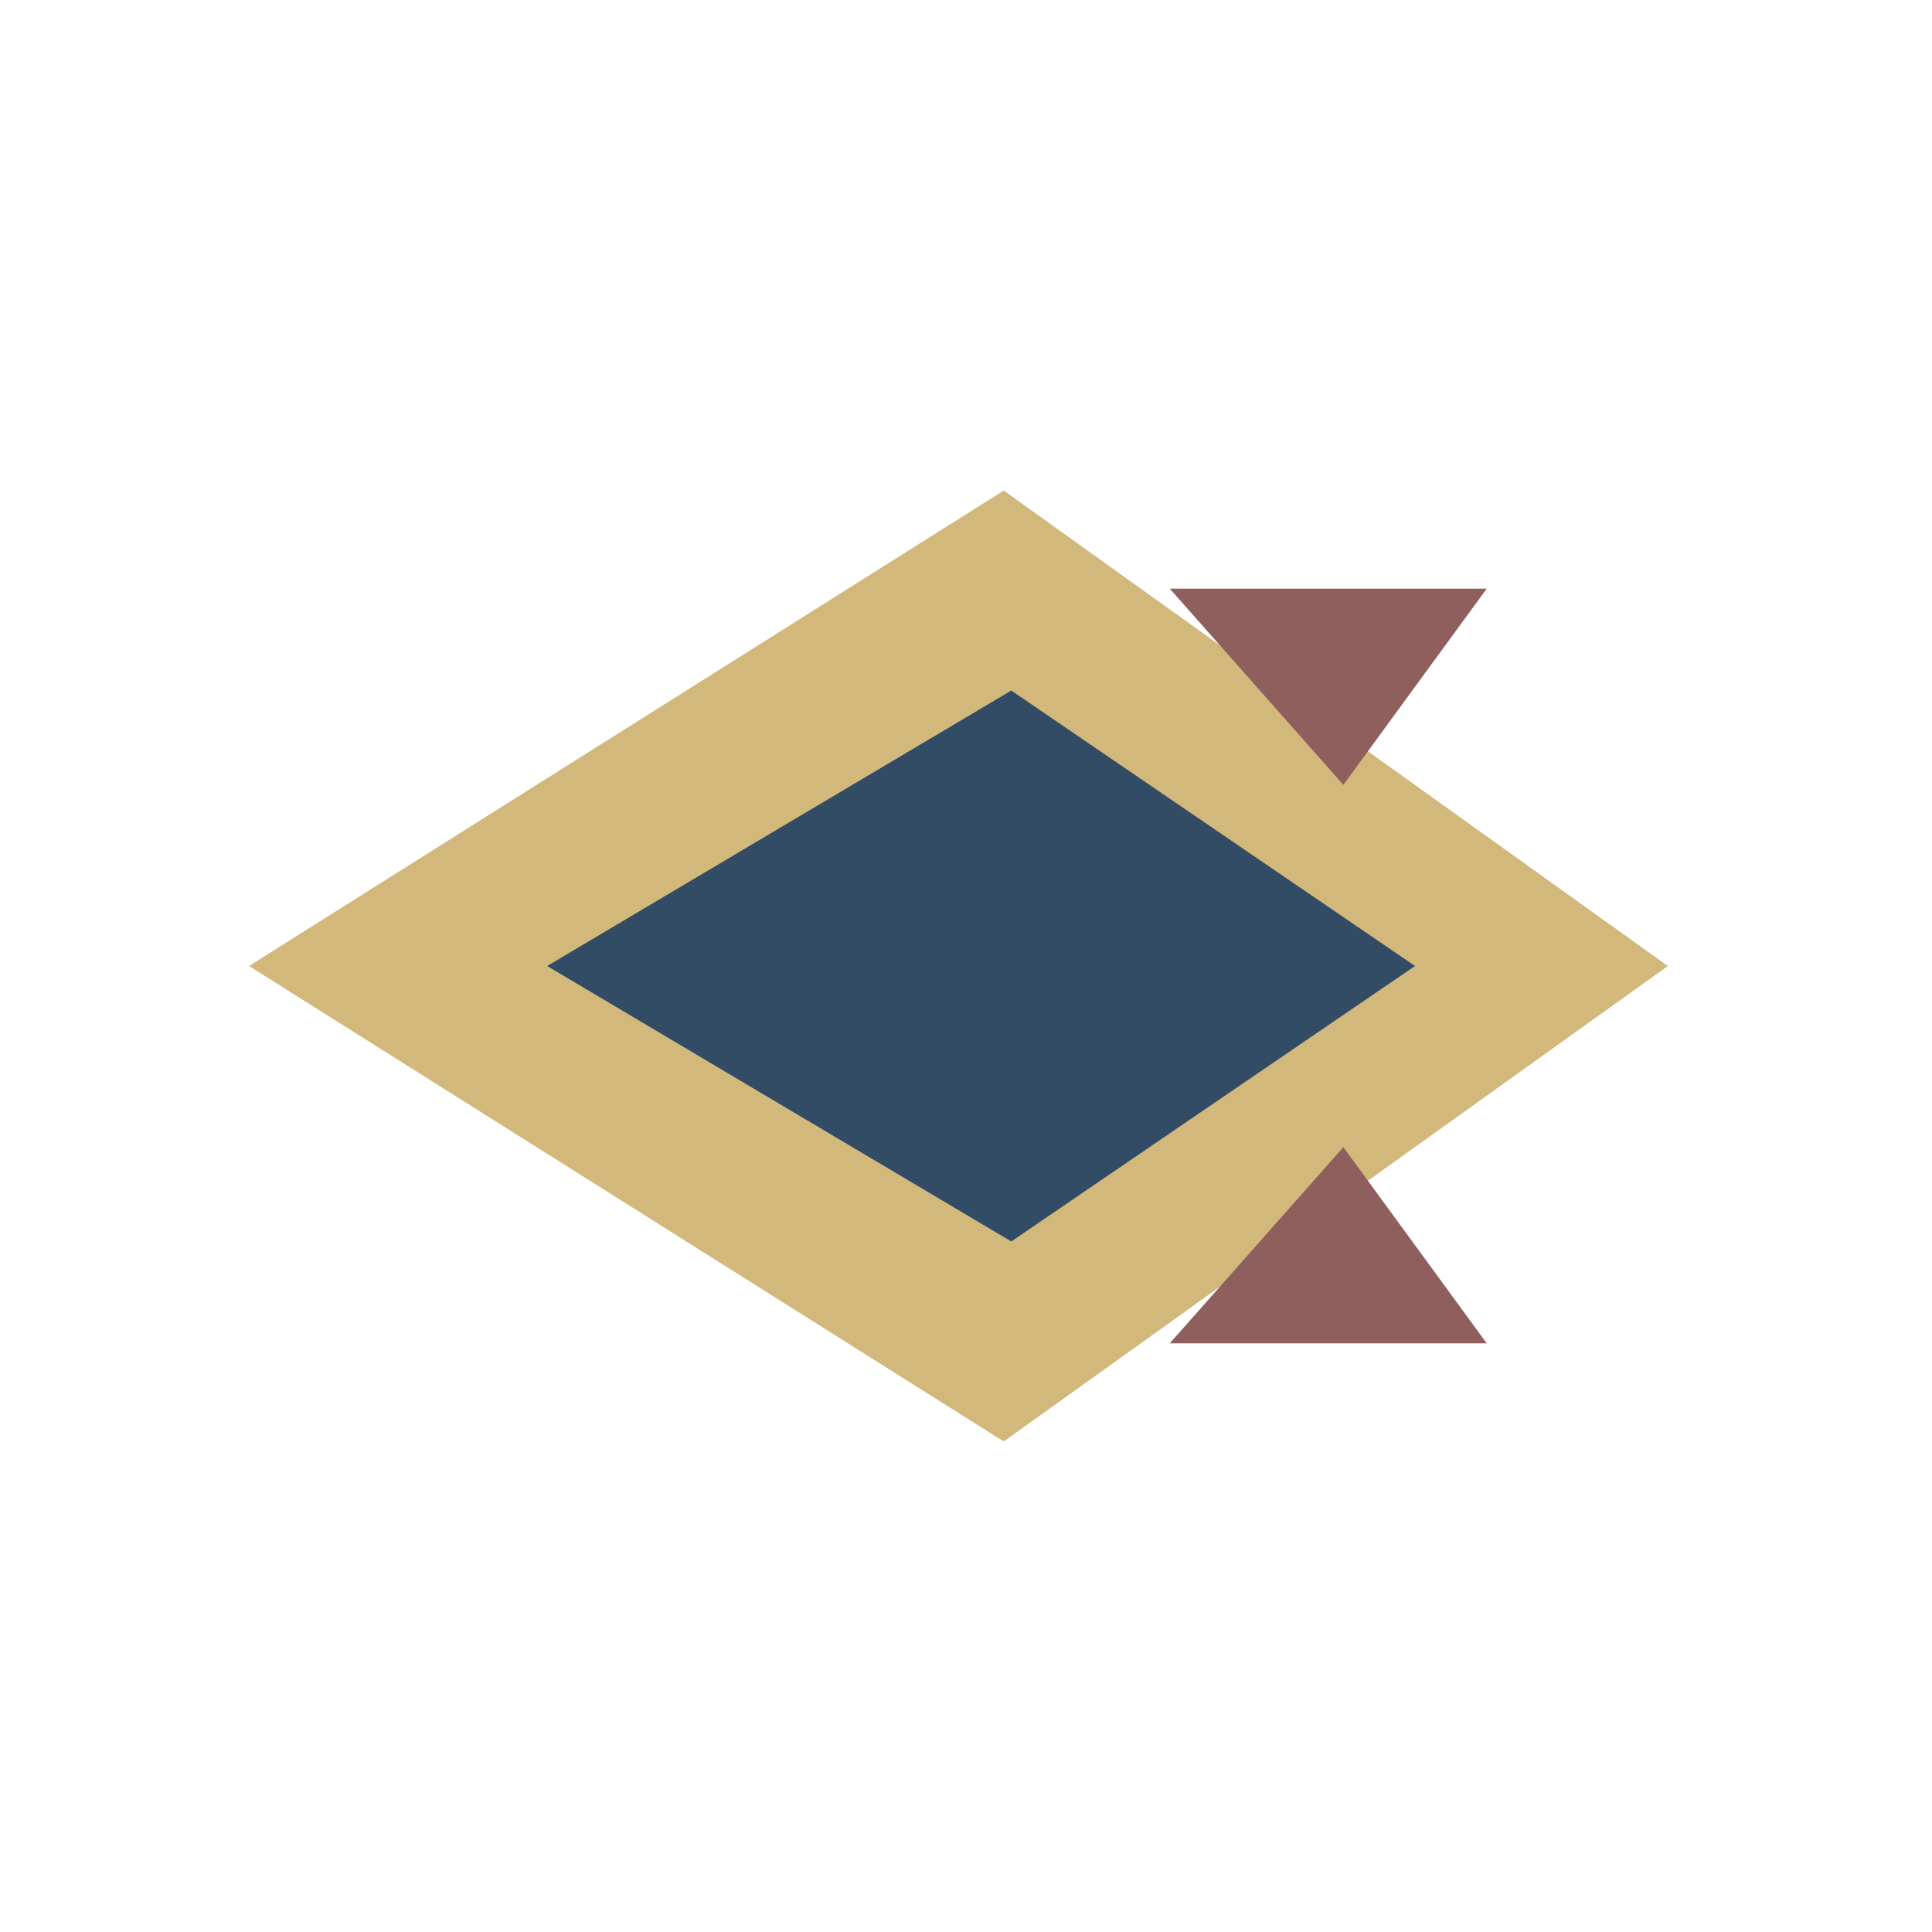
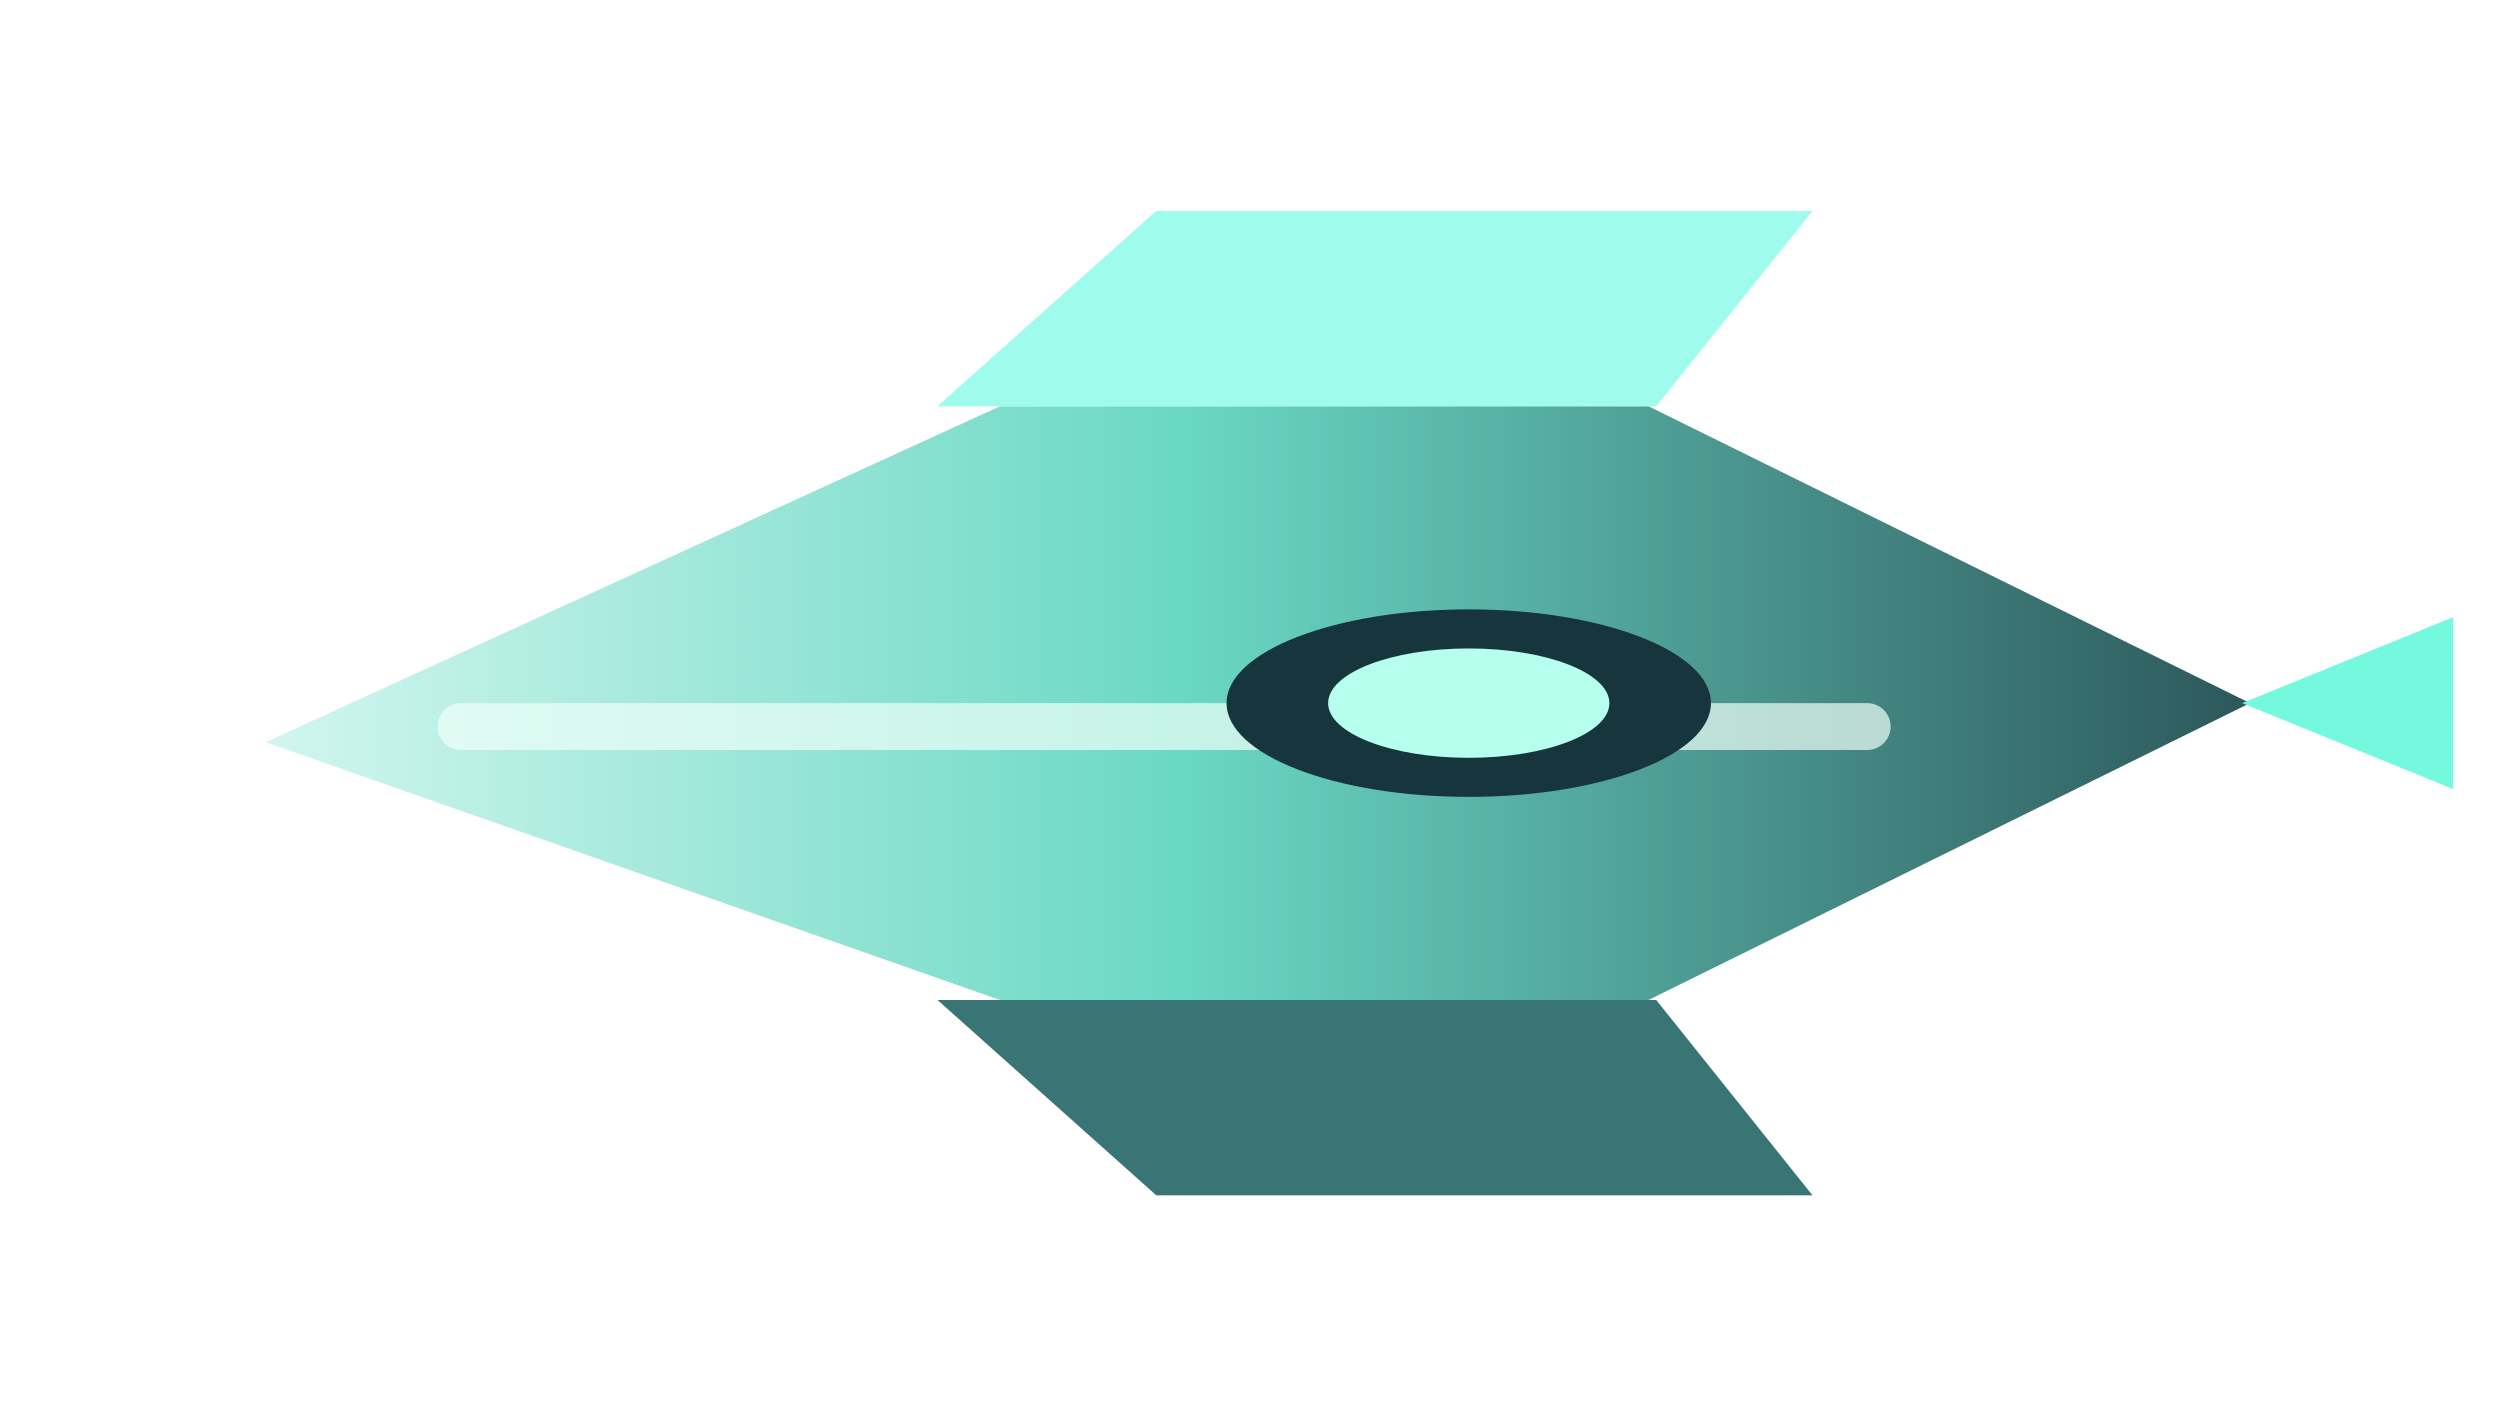
- <svg xmlns="http://www.w3.org/2000/svg" viewBox="0 0 512 512">
-   <path d="M66 256 266 130l176 126-176 126L66 256z" fill="#d3b87c" />
-   <path d="M145 256 268 183l107 73-107 73-123-73z" fill="#334c65" />
-   <path d="M310 156h84l-38 52-46-52zm0 200 46-52 38 52h-84z" fill="#8f5f5e" />
+ <svg xmlns="http://www.w3.org/2000/svg" width="320" height="180" viewBox="0 0 320 180" fill="none">
+   <defs>
+     <linearGradient id="arrowHull" x1="30" y1="90" x2="300" y2="90" gradientUnits="userSpaceOnUse">
+       <stop stop-color="#D5F7F0" />
+       <stop offset="0.45" stop-color="#6AD8C4" />
+       <stop offset="1" stop-color="#274C52" />
+     </linearGradient>
+   </defs>
+   <path d="M34 95L128 52H211L288 90L211 128H128L34 95Z" fill="url(#arrowHull)" />
+   <path d="M120 52L148 27H232L212 52H120Z" fill="#9FFCEC" />
+   <path d="M120 128L148 153H232L212 128H120Z" fill="#3A7576" />
+   <path d="M59 93H239" stroke="#EEFFF8" stroke-width="6" stroke-linecap="round" stroke-opacity="0.7" />
+   <ellipse cx="188" cy="90" rx="31" ry="12" fill="#16353C" />
+   <ellipse cx="188" cy="90" rx="18" ry="7" fill="#B6FFEF" />
+   <path d="M287 90L314 79V101L287 90Z" fill="#74F8DE" />
</svg>
